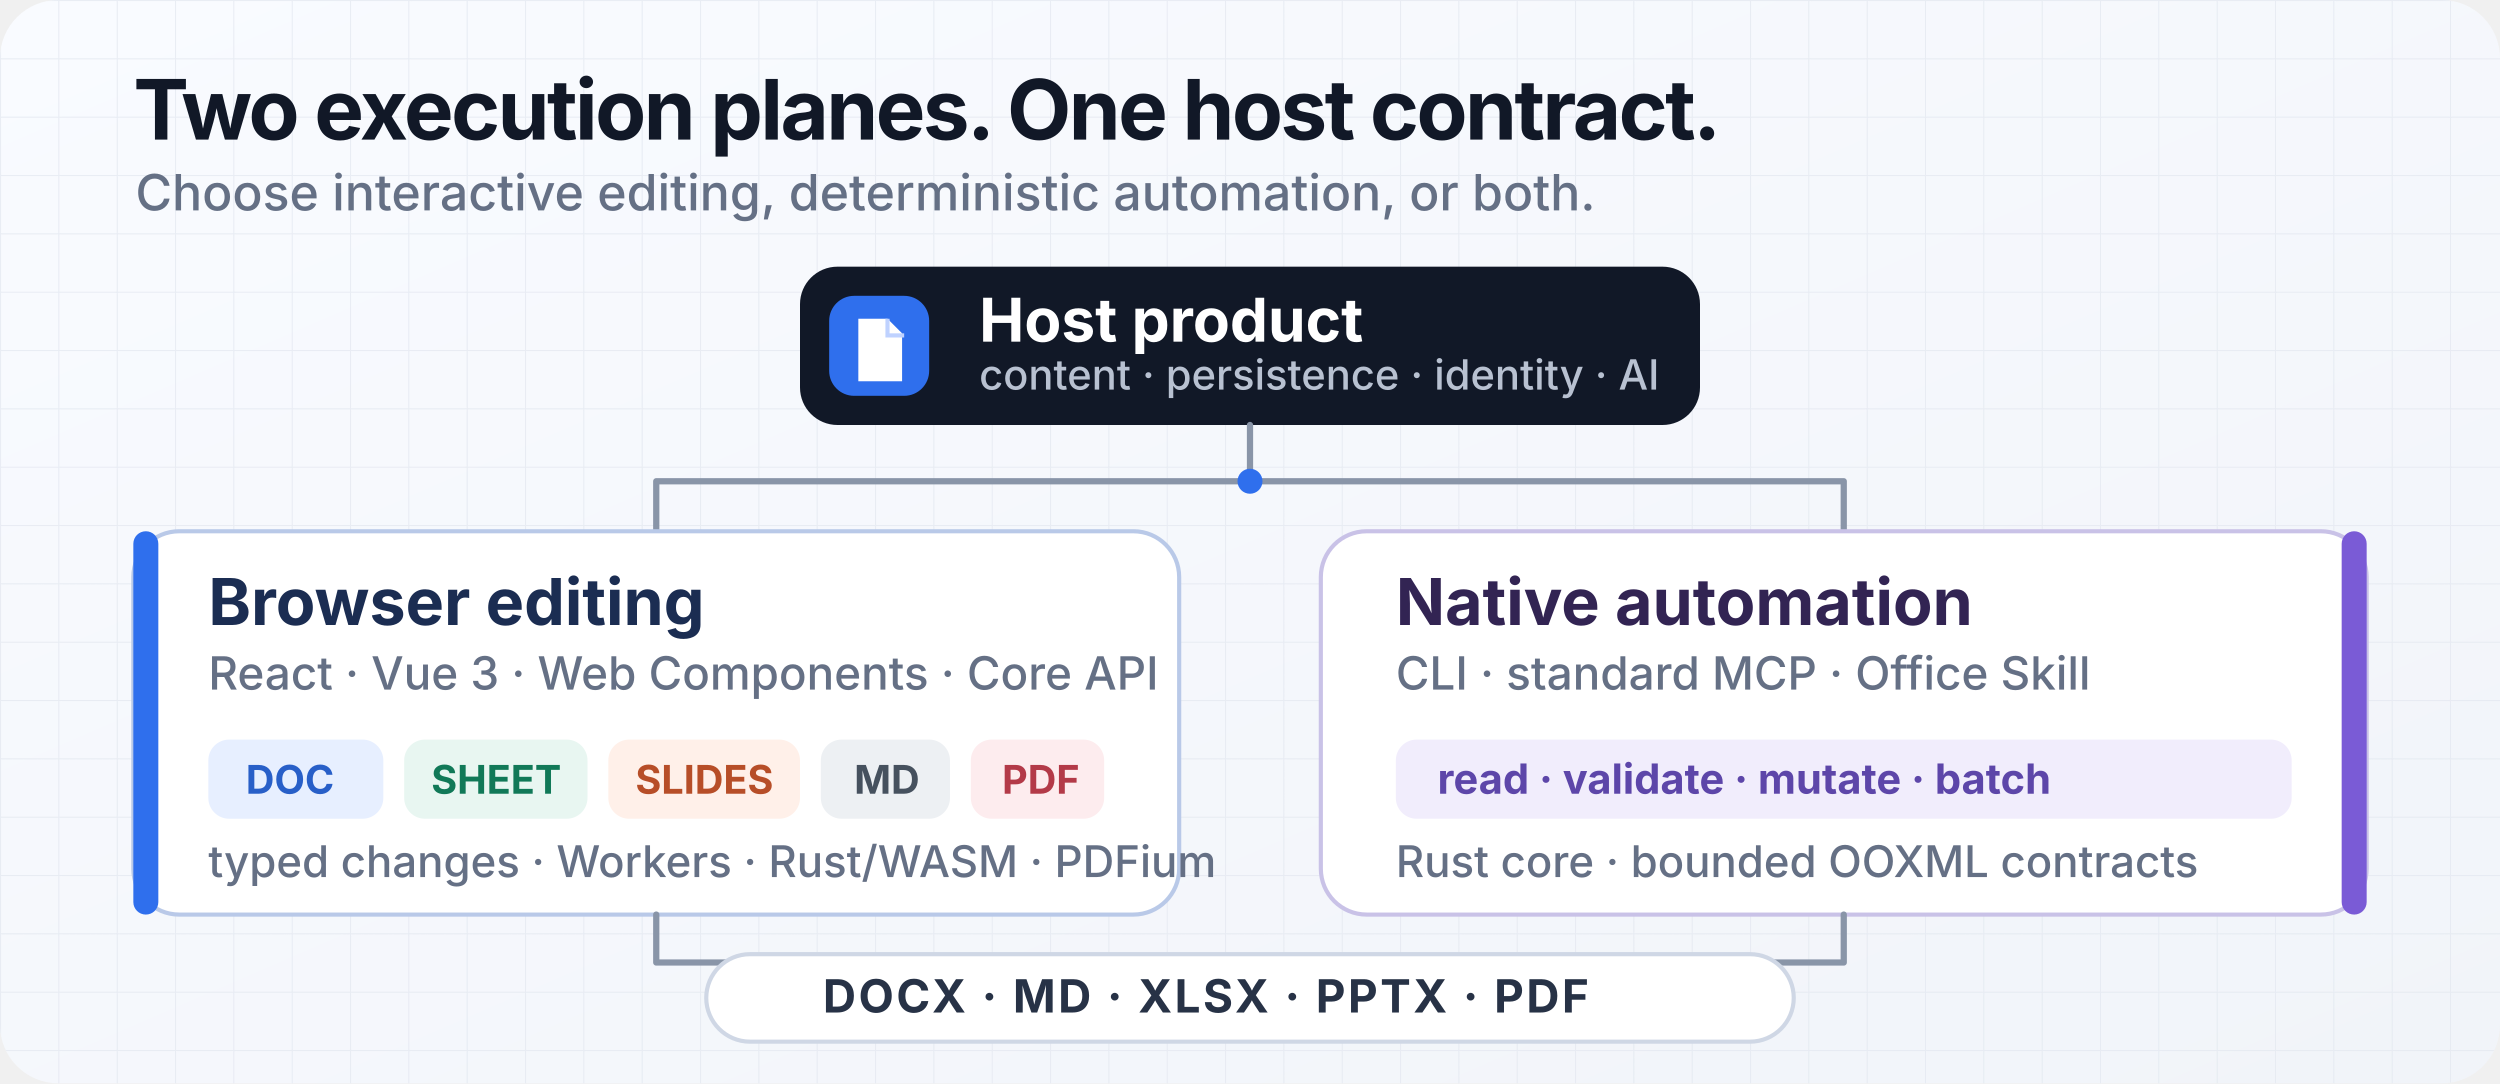
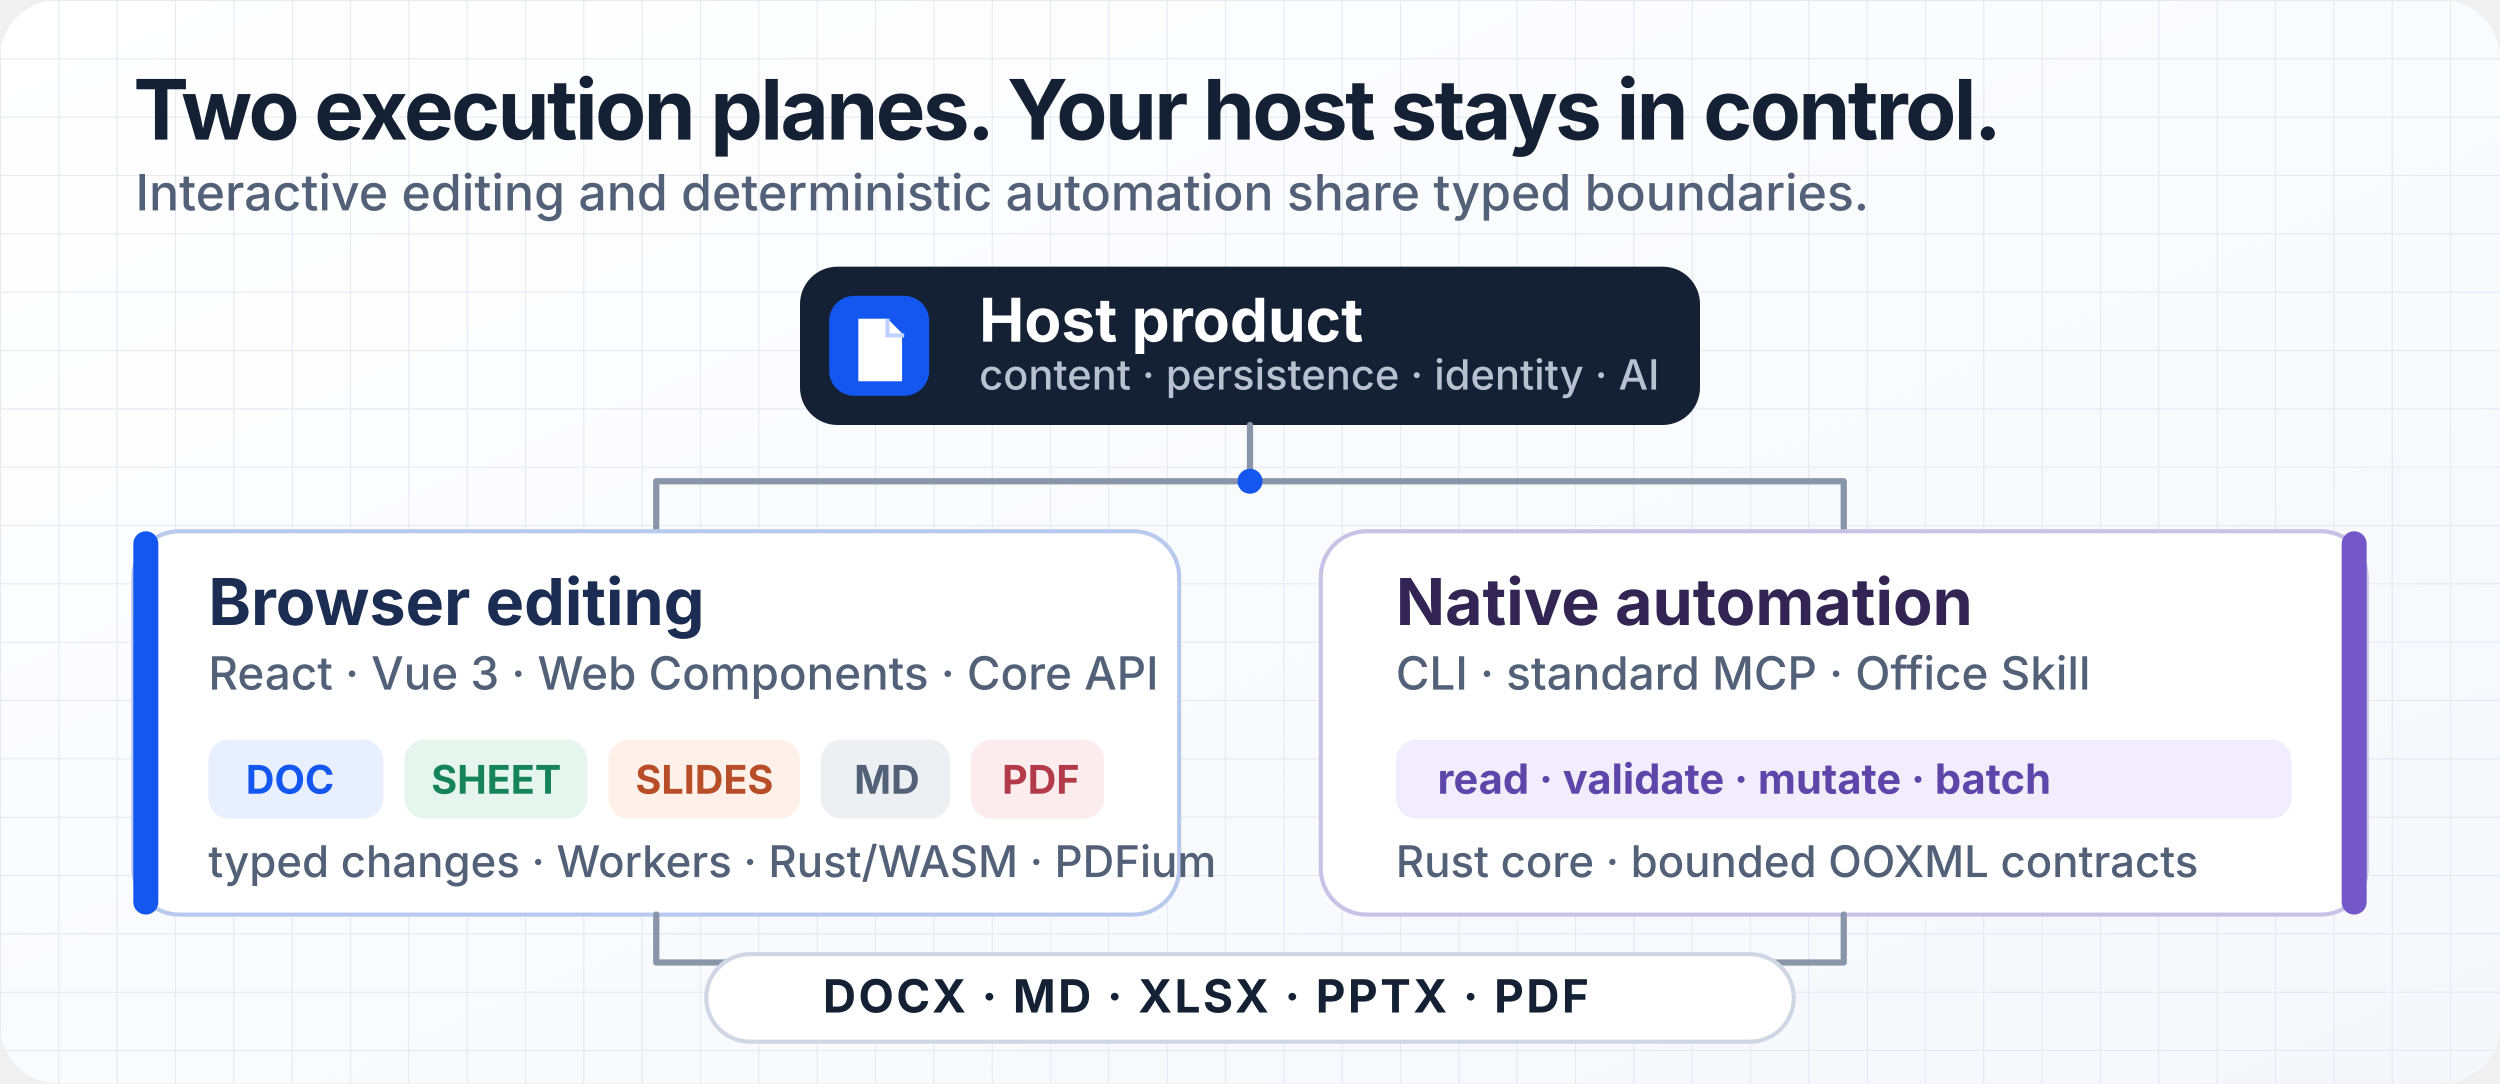
<svg xmlns="http://www.w3.org/2000/svg" viewBox="0 0 1200 520" role="img" aria-labelledby="title desc">
  <defs>
    <linearGradient id="background" x1="0" y1="0" x2="1" y2="1">
-       <stop offset="0" stop-color="#f9fbff" />
-       <stop offset="1" stop-color="#f1f4f9" />
+       <stop offset="0" stop-color="#ffffff" />
+       <stop offset="1" stop-color="#f5f7fb" />
    </linearGradient>
    <pattern id="grid" width="28" height="28" patternUnits="userSpaceOnUse">
-       <path d="M28 0H0V28" fill="none" stroke="#e3e8f0" stroke-width="1" />
+       <path d="M28 0H0V28" fill="none" stroke="#dce3ec" stroke-width="1" />
    </pattern>
  </defs>
  <rect width="1200" height="520" rx="28" fill="url(#background)" />
  <rect width="1200" height="520" rx="28" fill="url(#grid)" opacity="0.72" />
  <g font-family="-apple-system, BlinkMacSystemFont, 'Segoe UI', sans-serif">
-     <text x="64" y="67" fill="#111827" font-size="40" font-weight="750" letter-spacing="-1.2">Two execution planes. One host contract.</text>
-     <text x="65" y="101" fill="#657085" font-size="24" font-weight="500">Choose interactive editing, deterministic automation, or both.</text>
-     <rect x="384" y="128" width="432" height="76" rx="18" fill="#111827" />
-     <rect x="398" y="142" width="48" height="48" rx="12" fill="#2f6fed" />
+     <text x="64" y="67" fill="#142033" font-size="40" font-weight="750" letter-spacing="-1.2">Two execution planes. Your host stays in control.</text>
+     <text x="65" y="101" fill="#526078" font-size="24" font-weight="500">Interactive editing and deterministic automation share typed boundaries.</text>
+     <rect x="384" y="128" width="432" height="76" rx="18" fill="#142033" />
+     <rect x="398" y="142" width="48" height="48" rx="12" fill="#1456f0" />
    <path d="M412 153h14l7 7v23h-21Z" fill="#ffffff" />
    <path d="M426 153v8h8" fill="none" stroke="#bfd2ff" stroke-width="2" />
    <text x="470" y="164" fill="#ffffff" font-size="29" font-weight="700">Host product</text>
    <text x="470" y="187" fill="#b8c1d1" font-size="20" font-weight="500">content · persistence · identity · AI</text>
    <path d="M600 204v27M600 231H315v24M600 231h285v24" fill="none" stroke="#8995a8" stroke-width="3" stroke-linecap="round" stroke-linejoin="round" />
-     <circle cx="600" cy="231" r="6" fill="#2f6fed" />
-     <rect x="64" y="255" width="502" height="184" rx="22" fill="#ffffff" stroke="#b9c9e8" stroke-width="2" />
-     <rect x="64" y="255" width="12" height="184" rx="6" fill="#2f6fed" />
+     <circle cx="600" cy="231" r="6" fill="#1456f0" />
+     <rect x="64" y="255" width="502" height="184" rx="22" fill="#ffffff" stroke="#b8c9ee" stroke-width="2" />
+     <rect x="64" y="255" width="12" height="184" rx="6" fill="#1456f0" />
    <text x="100" y="300" fill="#1b2d52" font-size="31" font-weight="750">Browser editing</text>
-     <text x="100" y="331" fill="#657085" font-size="22" font-weight="500">React · Vue 3 · Web Components · Core API</text>
+     <text x="100" y="331" fill="#526078" font-size="22" font-weight="500">React · Vue 3 · Web Components · Core API</text>
    <g font-size="19" font-weight="700">
      <g transform="translate(100 355)">
-         <rect width="84" height="38" rx="10" fill="#e7efff" />
-         <text x="18" y="26" fill="#285fc8">DOC</text>
+         <rect width="84" height="38" rx="10" fill="#e8efff" />
+         <text x="18" y="26" fill="#1456f0">DOC</text>
      </g>
      <g transform="translate(194 355)">
-         <rect width="88" height="38" rx="10" fill="#e8f6f1" />
-         <text x="13" y="26" fill="#117958">SHEET</text>
+         <rect width="88" height="38" rx="10" fill="#e7f5ef" />
+         <text x="13" y="26" fill="#16845b">SHEET</text>
      </g>
      <g transform="translate(292 355)">
        <rect width="92" height="38" rx="10" fill="#fff0e9" />
        <text x="13" y="26" fill="#b74e28">SLIDES</text>
      </g>
      <g transform="translate(394 355)">
        <rect width="62" height="38" rx="10" fill="#edf0f3" />
-         <text x="16" y="26" fill="#46515e">MD</text>
+         <text x="16" y="26" fill="#526078">MD</text>
      </g>
      <g transform="translate(466 355)">
        <rect width="64" height="38" rx="10" fill="#fdecee" />
        <text x="15" y="26" fill="#b33a48">PDF</text>
      </g>
    </g>
-     <text x="100" y="421" fill="#657085" font-size="21" font-weight="500">typed changes · Workers · Rust/WASM · PDFium</text>
+     <text x="100" y="421" fill="#526078" font-size="21" font-weight="500">typed changes · Workers · Rust/WASM · PDFium</text>
    <rect x="634" y="255" width="502" height="184" rx="22" fill="#ffffff" stroke="#c9c2e7" stroke-width="2" />
-     <rect x="1124" y="255" width="12" height="184" rx="6" fill="#7a5bd6" />
+     <rect x="1124" y="255" width="12" height="184" rx="6" fill="#7457c8" />
    <text x="670" y="300" fill="#322453" font-size="31" font-weight="750">Native automation</text>
-     <text x="670" y="331" fill="#657085" font-size="22" font-weight="500">CLI · standard MCP · Office Skill</text>
+     <text x="670" y="331" fill="#526078" font-size="22" font-weight="500">CLI · standard MCP · Office Skill</text>
    <rect x="670" y="355" width="430" height="38" rx="10" fill="#f1edfc" />
    <text x="690" y="381" fill="#5d46a9" font-size="20" font-weight="700">read · validate · mutate · batch</text>
-     <text x="670" y="421" fill="#657085" font-size="21" font-weight="500">Rust core · bounded OOXML contracts</text>
+     <text x="670" y="421" fill="#526078" font-size="21" font-weight="500">Rust core · bounded OOXML contracts</text>
    <path d="M315 439v23h570v-23" fill="none" stroke="#8995a8" stroke-width="3" stroke-linecap="round" stroke-linejoin="round" />
    <rect x="339" y="458" width="522" height="42" rx="21" fill="#ffffff" stroke="#cfd7e5" stroke-width="2" />
-     <text x="395" y="486" fill="#273246" font-size="22" font-weight="700" letter-spacing="1.2">DOCX · MD · XLSX · PPTX · PDF</text>
+     <text x="395" y="486" fill="#142033" font-size="22" font-weight="700" letter-spacing="1.2">DOCX · MD · XLSX · PPTX · PDF</text>
  </g>
</svg>
